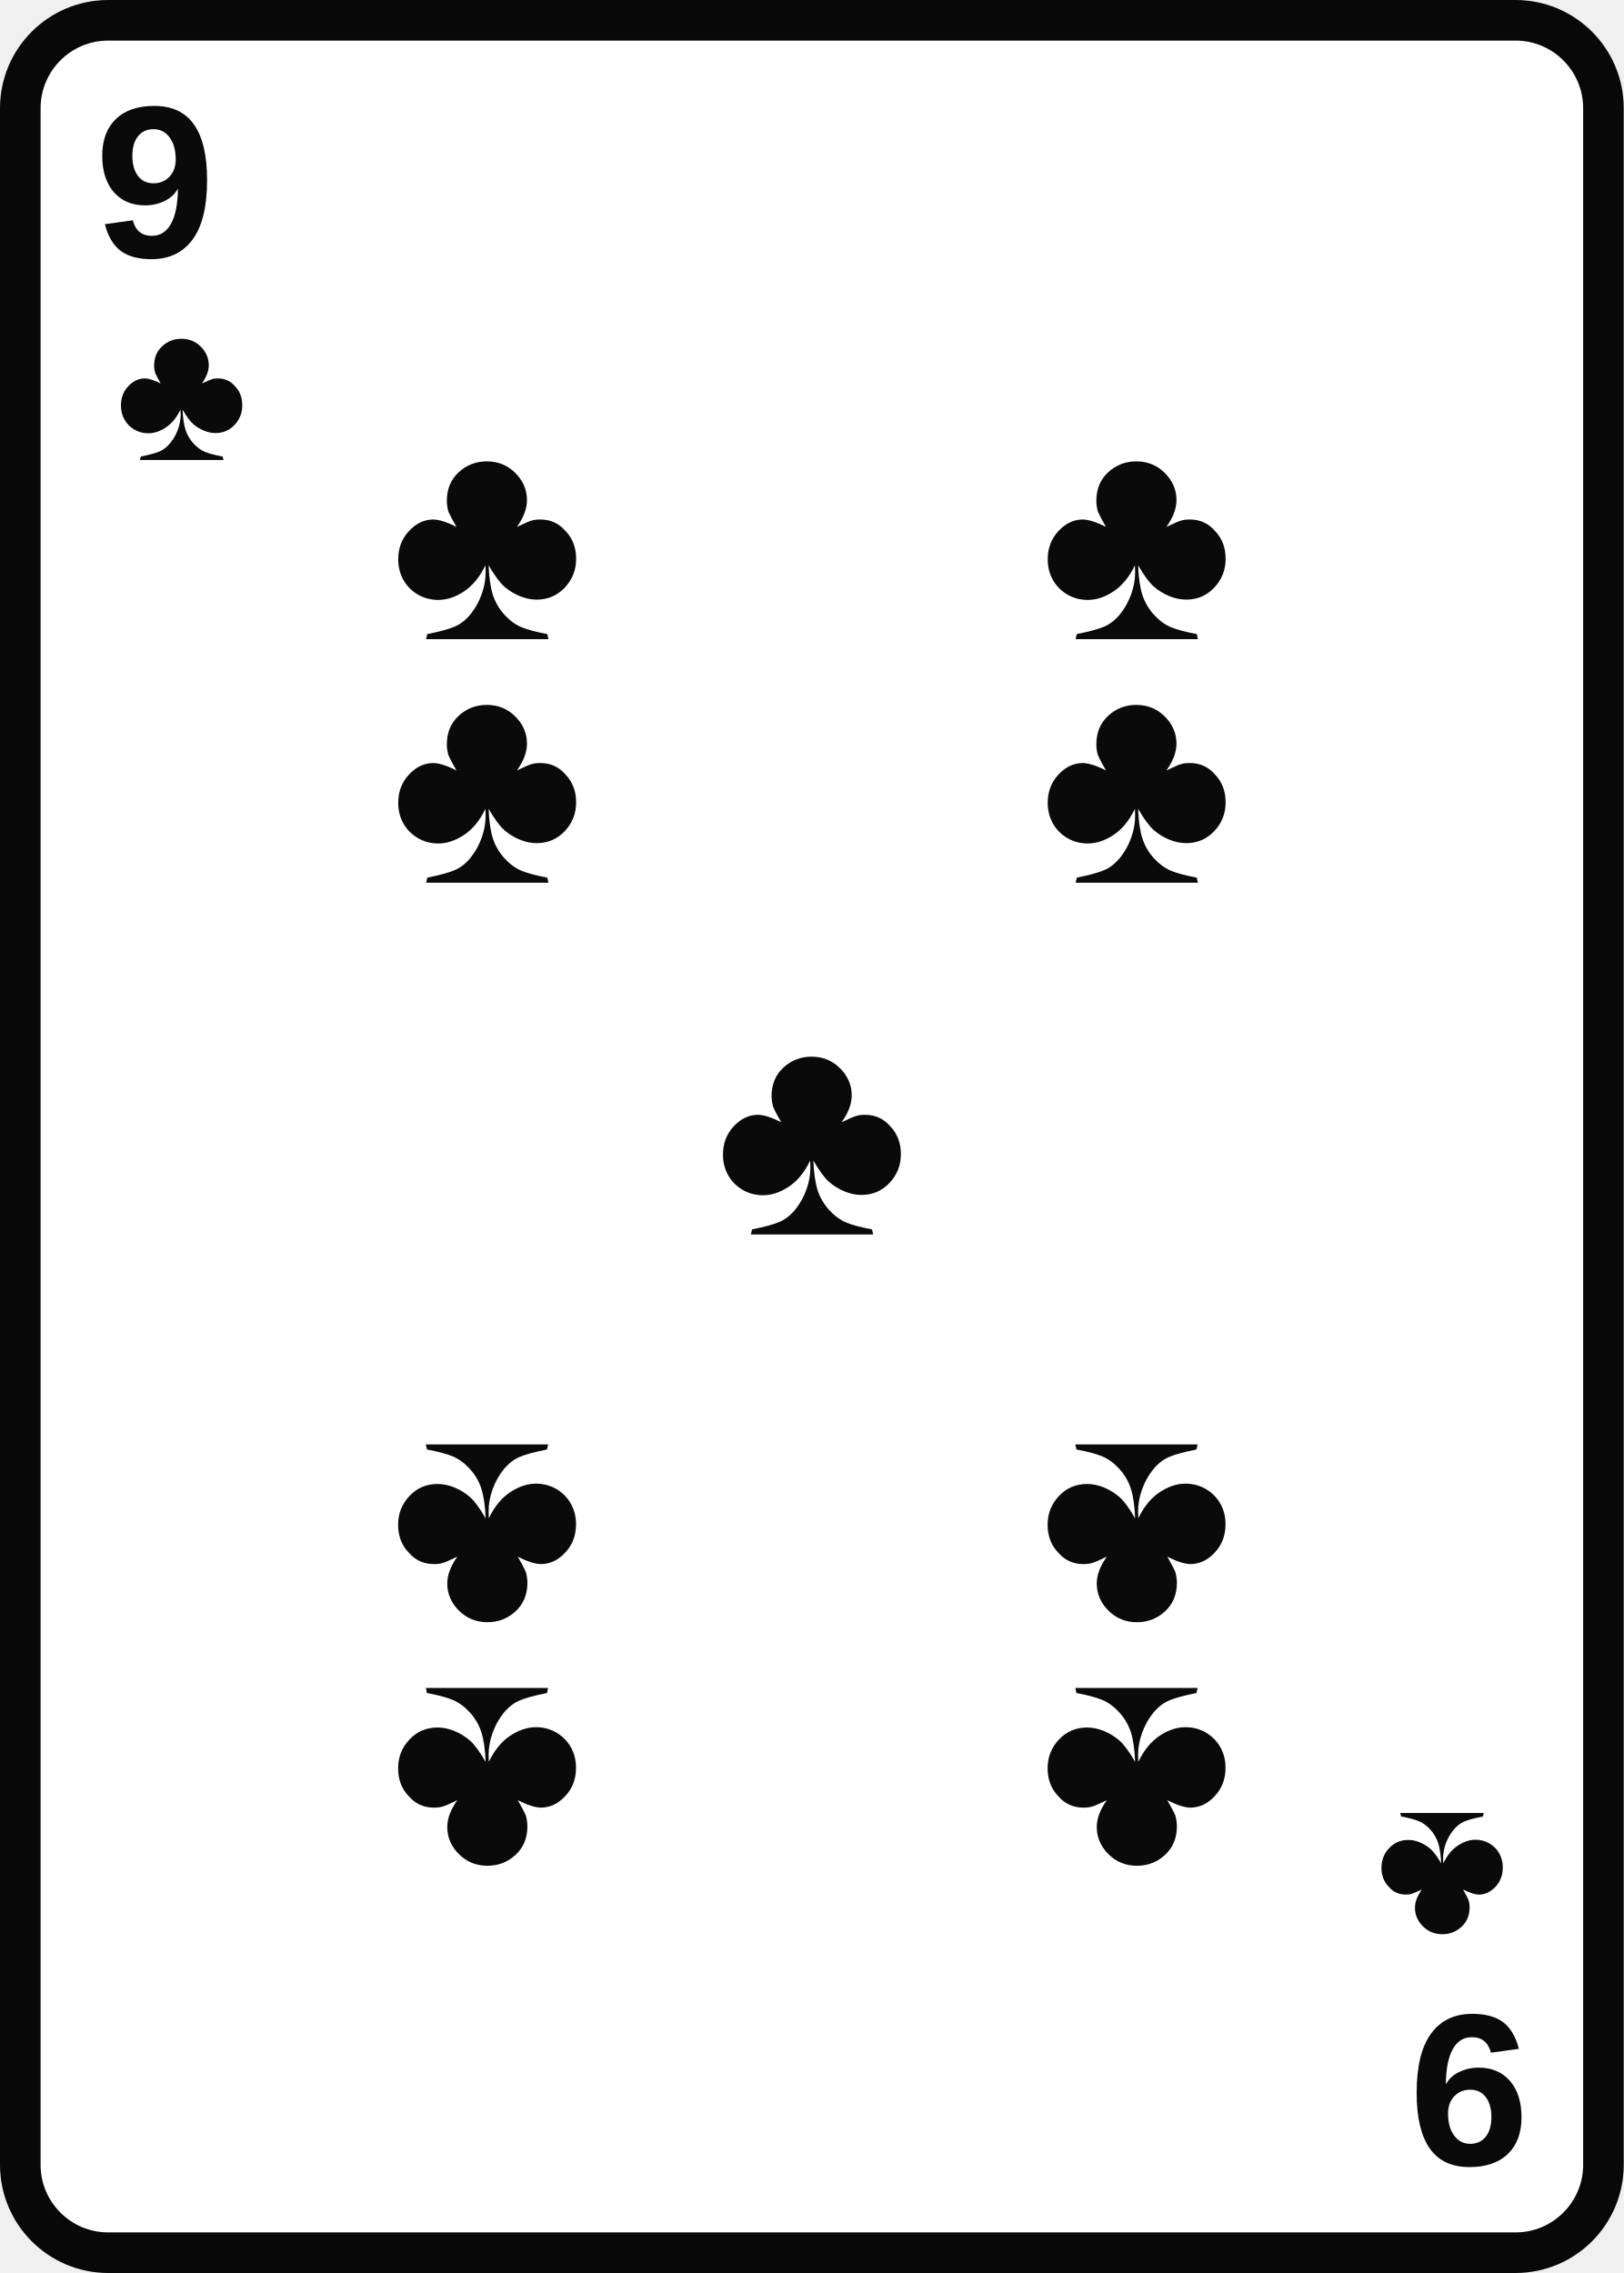
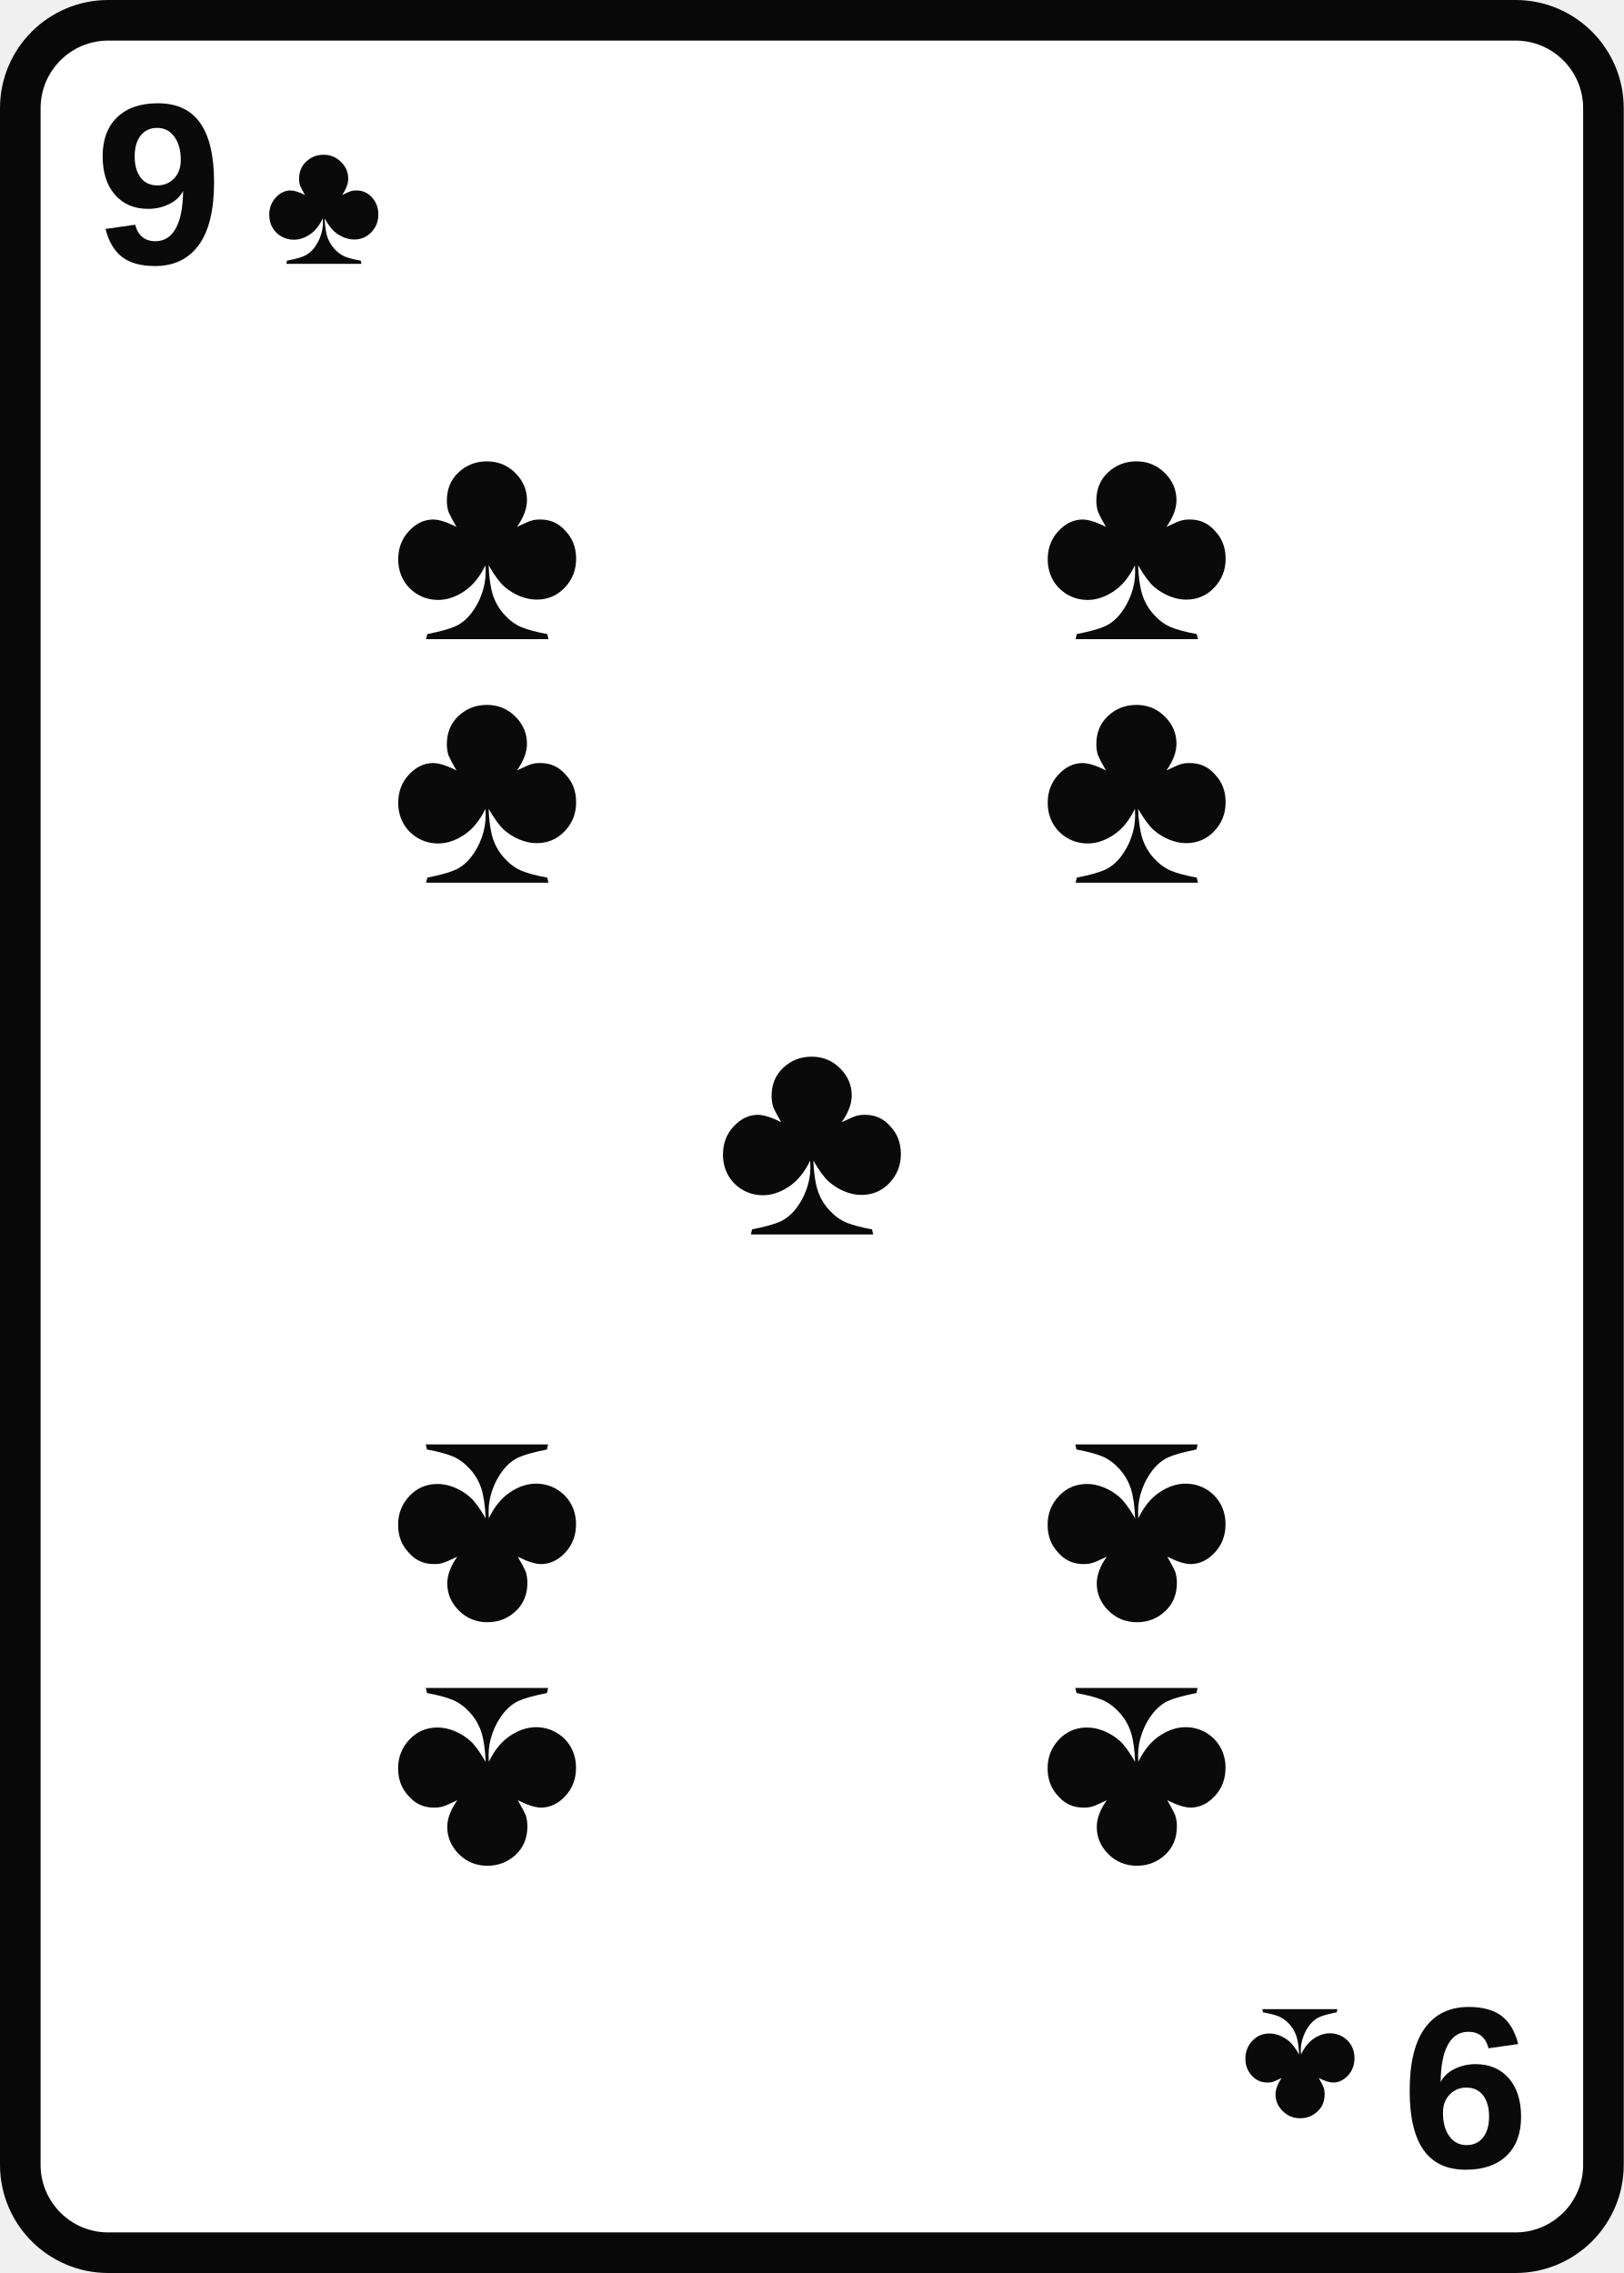
<svg xmlns="http://www.w3.org/2000/svg" viewBox="0 0 240 336" role="img" aria-label="9 ♣">
  <rect x="3" y="3" width="234" height="330" rx="13" fill="#fff" stroke="#080808" stroke-width="6" />
  <rect x="8" y="8" width="224" height="320" rx="9" fill="#fff" />
  <g transform="">
-     <text x="14" y="38" font-family="Arial, Helvetica, sans-serif" font-size="32" font-weight="800" fill="#0a0a0a">9</text>
-     <text x="17" y="68" font-family="Arial, Helvetica, sans-serif" font-size="30" font-weight="800" fill="#0a0a0a">♣</text>
+     <text x="14" y="39" font-family="Arial, Helvetica, sans-serif" font-size="34" font-weight="900" fill="#0a0a0a">9</text>
+     <text x="39" y="39" font-family="Arial, Helvetica, sans-serif" font-size="27" font-weight="900" fill="#0a0a0a">♣</text>
  </g>
  <g transform="translate(240 336) rotate(180)">
-     <text x="14" y="38" font-family="Arial, Helvetica, sans-serif" font-size="32" font-weight="800" fill="#0a0a0a">9</text>
-     <text x="17" y="68" font-family="Arial, Helvetica, sans-serif" font-size="30" font-weight="800" fill="#0a0a0a">♣</text>
+     <text x="14" y="39" font-family="Arial, Helvetica, sans-serif" font-size="34" font-weight="900" fill="#0a0a0a">9</text>
+     <text x="39" y="39" font-family="Arial, Helvetica, sans-serif" font-size="27" font-weight="900" fill="#0a0a0a">♣</text>
  </g>
  <text x="72" y="82" text-anchor="middle" dominant-baseline="middle" font-family="Arial, Helvetica, sans-serif" font-size="44" font-weight="900" fill="#0a0a0a" transform="rotate(0 72 82)">♣</text>
  <text x="168" y="82" text-anchor="middle" dominant-baseline="middle" font-family="Arial, Helvetica, sans-serif" font-size="44" font-weight="900" fill="#0a0a0a" transform="rotate(0 168 82)">♣</text>
  <text x="72" y="118" text-anchor="middle" dominant-baseline="middle" font-family="Arial, Helvetica, sans-serif" font-size="44" font-weight="900" fill="#0a0a0a" transform="rotate(0 72 118)">♣</text>
  <text x="168" y="118" text-anchor="middle" dominant-baseline="middle" font-family="Arial, Helvetica, sans-serif" font-size="44" font-weight="900" fill="#0a0a0a" transform="rotate(0 168 118)">♣</text>
  <text x="120" y="170" text-anchor="middle" dominant-baseline="middle" font-family="Arial, Helvetica, sans-serif" font-size="44" font-weight="900" fill="#0a0a0a" transform="rotate(0 120 170)">♣</text>
  <text x="72" y="226" text-anchor="middle" dominant-baseline="middle" font-family="Arial, Helvetica, sans-serif" font-size="44" font-weight="900" fill="#0a0a0a" transform="rotate(180 72 226)">♣</text>
  <text x="168" y="226" text-anchor="middle" dominant-baseline="middle" font-family="Arial, Helvetica, sans-serif" font-size="44" font-weight="900" fill="#0a0a0a" transform="rotate(180 168 226)">♣</text>
  <text x="72" y="262" text-anchor="middle" dominant-baseline="middle" font-family="Arial, Helvetica, sans-serif" font-size="44" font-weight="900" fill="#0a0a0a" transform="rotate(180 72 262)">♣</text>
  <text x="168" y="262" text-anchor="middle" dominant-baseline="middle" font-family="Arial, Helvetica, sans-serif" font-size="44" font-weight="900" fill="#0a0a0a" transform="rotate(180 168 262)">♣</text>
</svg>
